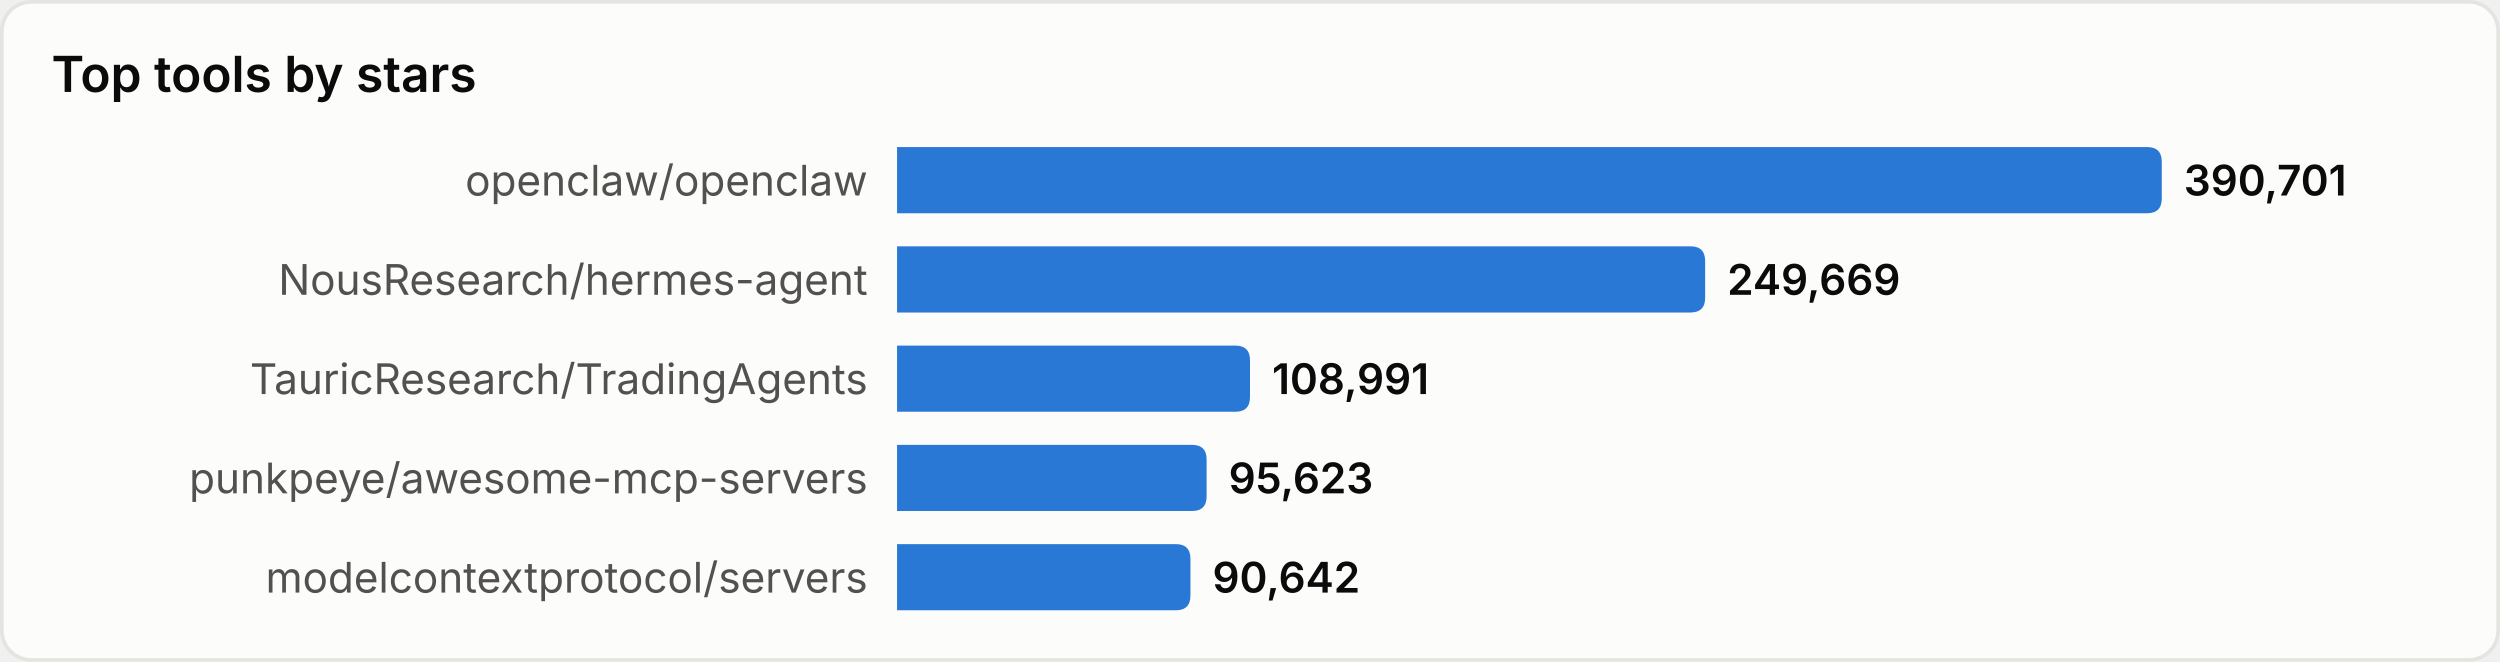
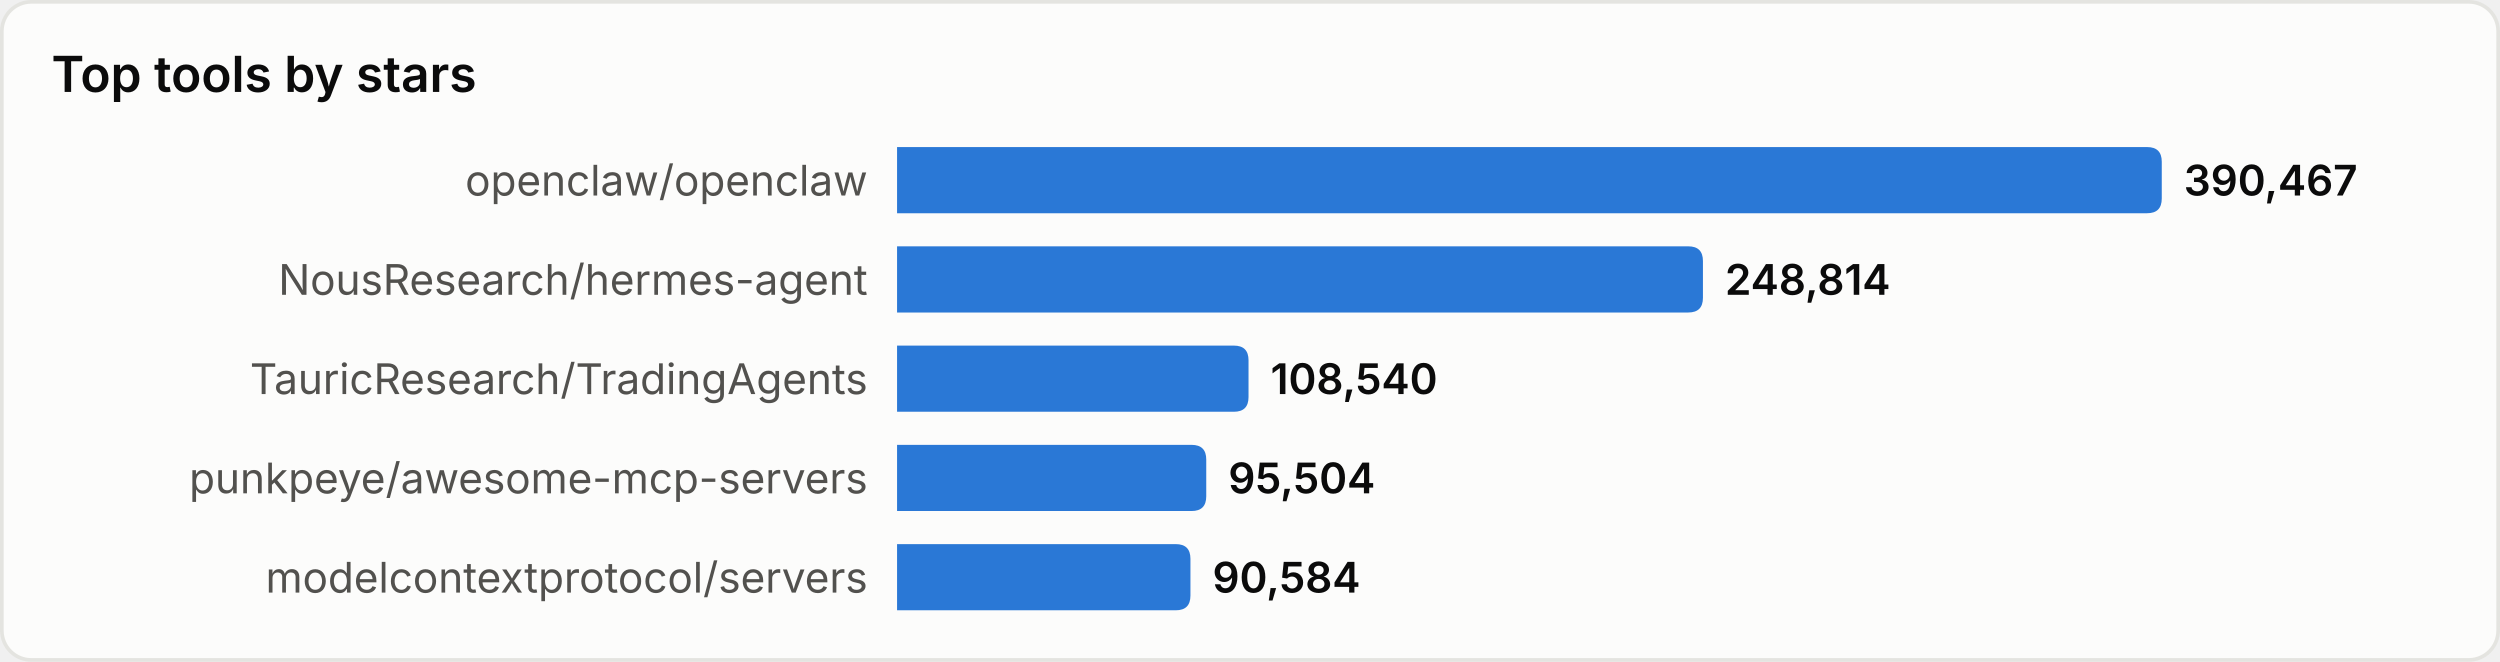
<svg xmlns="http://www.w3.org/2000/svg" width="680" height="180" viewBox="0 0 680 180" role="img" aria-label="Top tools by stars">
  <style>
text{font-family:system-ui,-apple-system,'Segoe UI',sans-serif}
.srf{fill:#fcfcfb;stroke:#e4e4e0}.ttl{fill:#0b0b0b;font-size:13.5px;font-weight:600}
.lbl{fill:#52514e;font-size:11.5px}.val{fill:#0b0b0b;font-size:11.5px;font-weight:600}
.bar{fill:#2a78d6}
@media(prefers-color-scheme:dark){
.srf{fill:#1a1a19;stroke:#33332f}.ttl{fill:#ffffff}
.lbl{fill:#c3c2b7}.val{fill:#ffffff}.bar{fill:#3987e5}
}
</style>
  <rect x="0.5" y="0.5" width="679" height="179" rx="8" class="srf" />
  <text x="14" y="25" class="ttl">Top tools by stars</text>
  <text x="236" y="49.0" class="lbl" text-anchor="end" dominant-baseline="central">openclaw/openclaw</text>
  <path d="M244,40 h340.0 q4,0 4,4 v10 q0,4 -4,4 h-340.0 z" class="bar" />
-   <text x="594.0" y="49.0" class="val" dominant-baseline="central">390,701</text>
+   <text x="594.0" y="49.0" class="val" dominant-baseline="central">390,467</text>
  <text x="236" y="76.0" class="lbl" text-anchor="end" dominant-baseline="central">NousResearch/hermes-agent</text>
-   <path d="M244,67 h215.8 q4,0 4,4 v10 q0,4 -4,4 h-215.8 z" class="bar" />
-   <text x="469.8" y="76.0" class="val" dominant-baseline="central">249,669</text>
+   <path d="M244,67 h215.2 q4,0 4,4 v10 q0,4 -4,4 h-215.2 z" class="bar" />
+   <text x="469.2" y="76.0" class="val" dominant-baseline="central">248,814</text>
  <text x="236" y="103.0" class="lbl" text-anchor="end" dominant-baseline="central">TauricResearch/TradingAgents</text>
-   <path d="M244,94 h92.0 q4,0 4,4 v10 q0,4 -4,4 h-92.0 z" class="bar" />
-   <text x="346.0" y="103.0" class="val" dominant-baseline="central">108,991</text>
+   <path d="M244,94 h91.6 q4,0 4,4 v10 q0,4 -4,4 h-91.6 z" class="bar" />
+   <text x="345.6" y="103.0" class="val" dominant-baseline="central">108,540</text>
  <text x="236" y="130.0" class="lbl" text-anchor="end" dominant-baseline="central">punkpeye/awesome-mcp-servers</text>
-   <path d="M244,121 h80.2 q4,0 4,4 v10 q0,4 -4,4 h-80.2 z" class="bar" />
-   <text x="334.2" y="130.0" class="val" dominant-baseline="central">95,623</text>
+   <path d="M244,121 h80.1 q4,0 4,4 v10 q0,4 -4,4 h-80.1 z" class="bar" />
+   <text x="334.1" y="130.0" class="val" dominant-baseline="central">95,504</text>
  <text x="236" y="157.0" class="lbl" text-anchor="end" dominant-baseline="central">modelcontextprotocol/servers</text>
  <path d="M244,148 h75.8 q4,0 4,4 v10 q0,4 -4,4 h-75.8 z" class="bar" />
-   <text x="329.8" y="157.0" class="val" dominant-baseline="central">90,642</text>
+   <text x="329.8" y="157.0" class="val" dominant-baseline="central">90,584</text>
</svg>
